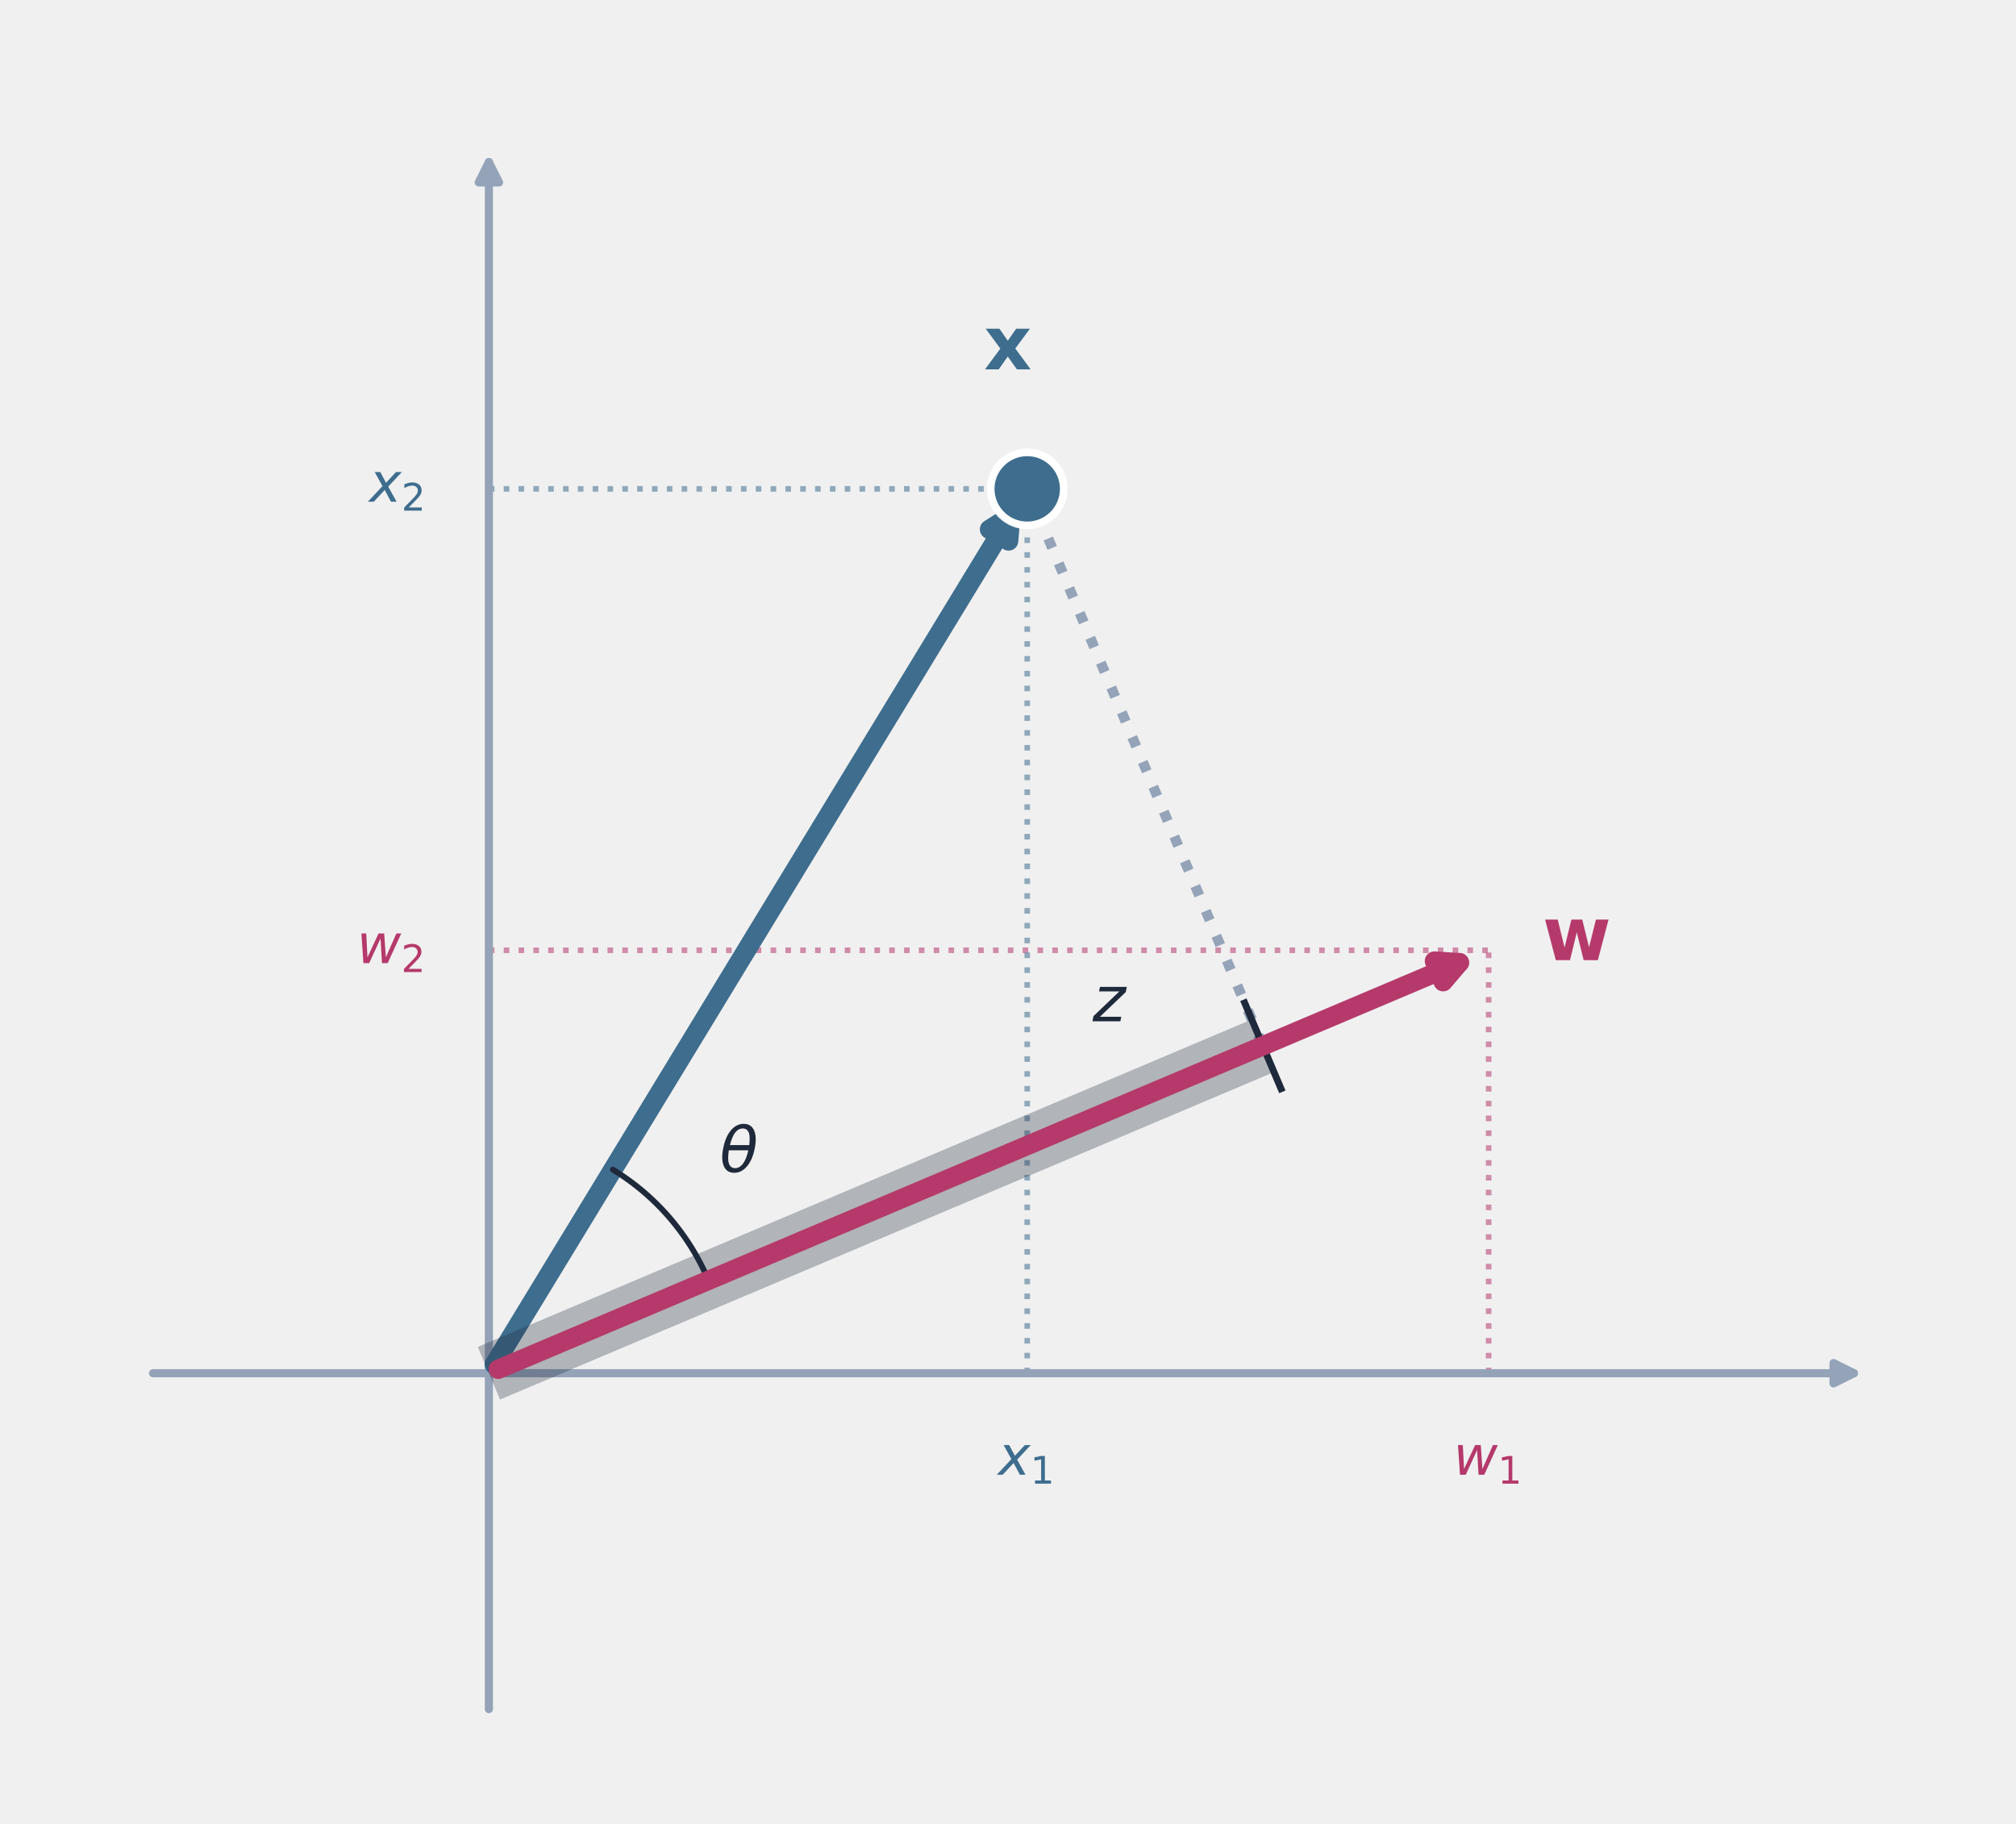
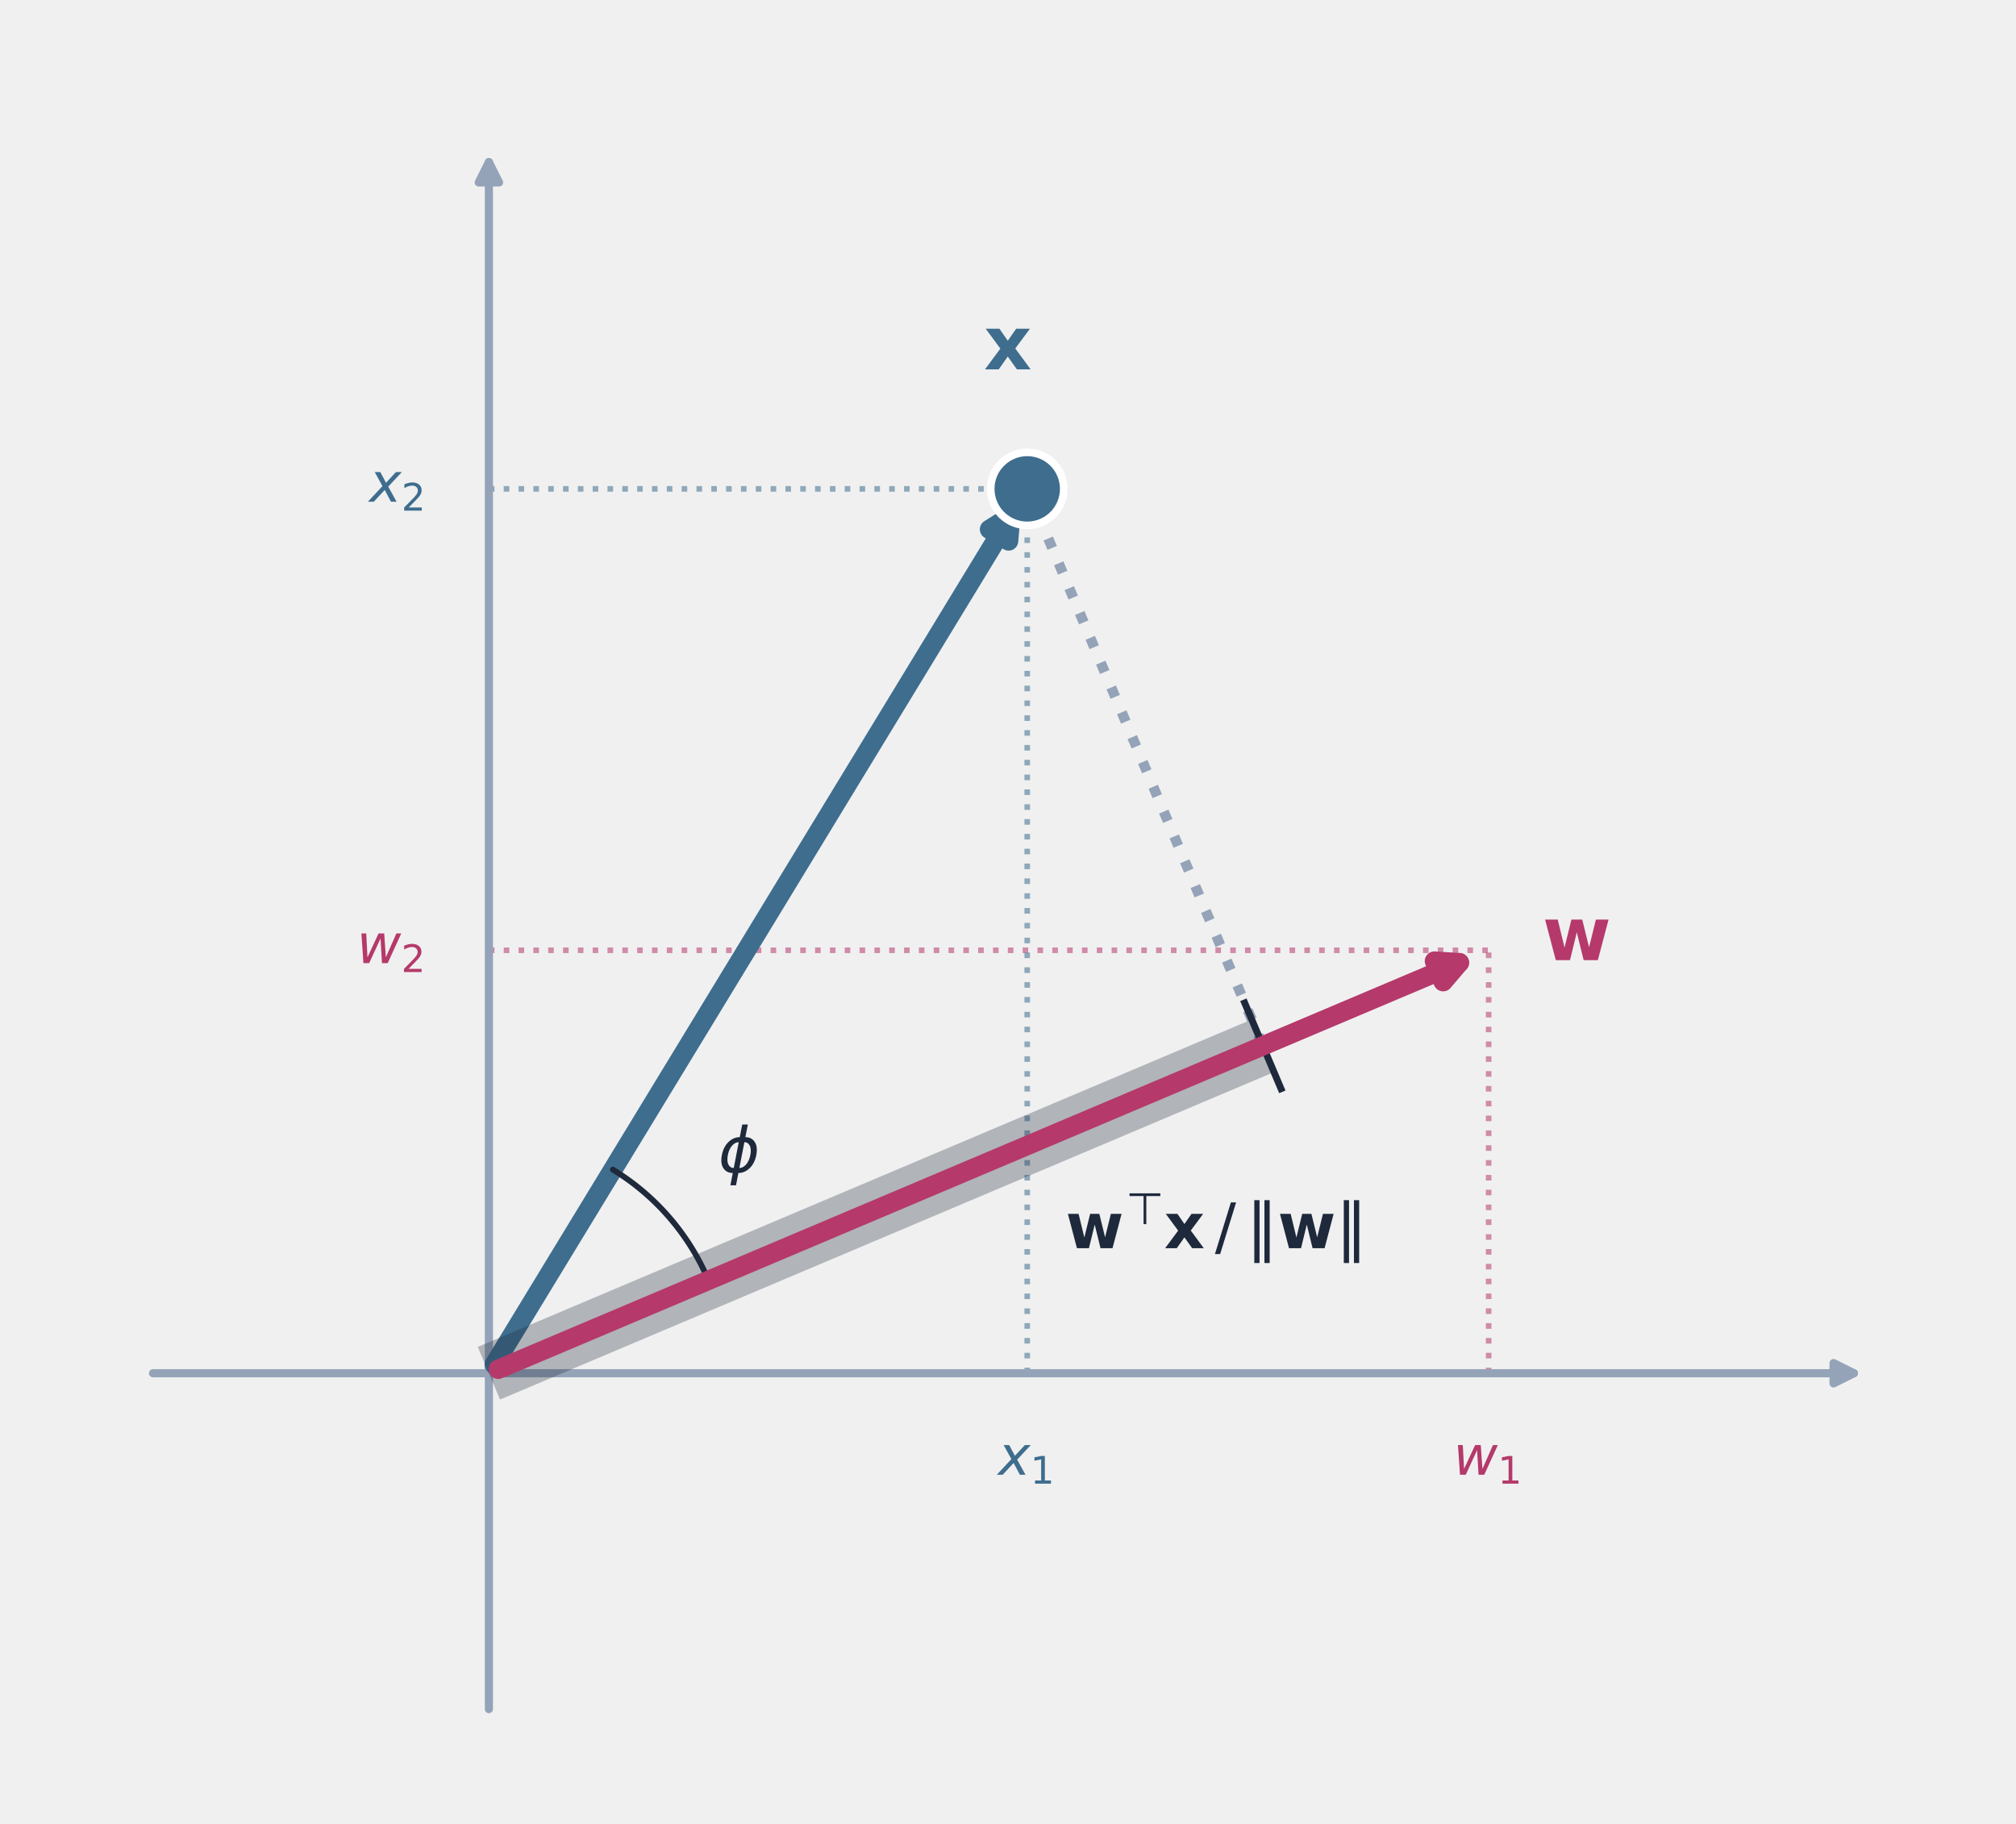
<svg xmlns="http://www.w3.org/2000/svg" xmlns:xlink="http://www.w3.org/1999/xlink" width="396.36" height="358.56" viewBox="0 0 396.36 358.56" version="1.1">
  <defs>
    <style type="text/css">*{stroke-linejoin: round; stroke-linecap: butt}</style>
  </defs>
  <g id="figure_1">
    <g id="patch_1">
      <path d="M 0 358.56  L 396.36 358.56  L 396.36 0  L 0 0  L 0 358.56  z " style="fill: none" />
    </g>
    <g id="axes_1">
      <g id="line2d_1">
-         <path d="M 292.68 270  L 292.68 186.84  " clip-path="url(#pd4333fe278)" style="fill: none; stroke-dasharray: 1.1,1.815; stroke-dashoffset: 0; stroke: #b5396b; stroke-opacity: 0.55; stroke-width: 1.1" />
+         <path d="M 292.68 270  L 292.68 186.84  " clip-path="url(#pee0c9c491b)" style="fill: none; stroke-dasharray: 1.1,1.815; stroke-dashoffset: 0; stroke: #b5396b; stroke-opacity: 0.55; stroke-width: 1.1" />
      </g>
      <g id="line2d_2">
-         <path d="M 96.12 186.84  L 292.68 186.84  " clip-path="url(#pd4333fe278)" style="fill: none; stroke-dasharray: 1.1,1.815; stroke-dashoffset: 0; stroke: #b5396b; stroke-opacity: 0.55; stroke-width: 1.1" />
+         <path d="M 96.12 186.84  L 292.68 186.84  " clip-path="url(#pee0c9c491b)" style="fill: none; stroke-dasharray: 1.1,1.815; stroke-dashoffset: 0; stroke: #b5396b; stroke-opacity: 0.55; stroke-width: 1.1" />
      </g>
      <g id="line2d_3">
-         <path d="M 201.96 270  L 201.96 96.12  " clip-path="url(#pd4333fe278)" style="fill: none; stroke-dasharray: 1.1,1.815; stroke-dashoffset: 0; stroke: #3e6d8e; stroke-opacity: 0.55; stroke-width: 1.1" />
+         <path d="M 201.96 270  L 201.96 96.12  " clip-path="url(#pee0c9c491b)" style="fill: none; stroke-dasharray: 1.1,1.815; stroke-dashoffset: 0; stroke: #3e6d8e; stroke-opacity: 0.55; stroke-width: 1.1" />
      </g>
      <g id="line2d_4">
-         <path d="M 96.12 96.12  L 201.96 96.12  " clip-path="url(#pd4333fe278)" style="fill: none; stroke-dasharray: 1.1,1.815; stroke-dashoffset: 0; stroke: #3e6d8e; stroke-opacity: 0.55; stroke-width: 1.1" />
+         <path d="M 96.12 96.12  L 201.96 96.12  " clip-path="url(#pee0c9c491b)" style="fill: none; stroke-dasharray: 1.1,1.815; stroke-dashoffset: 0; stroke: #3e6d8e; stroke-opacity: 0.55; stroke-width: 1.1" />
      </g>
      <g id="line2d_5">
-         <path d="M 201.96 96.12  L 248.288 205.621  " clip-path="url(#pd4333fe278)" style="fill: none; stroke-dasharray: 2,3.3; stroke-dashoffset: 0; stroke: #94a3b8; stroke-width: 2" />
+         <path d="M 201.96 96.12  L 248.288 205.621  " clip-path="url(#pee0c9c491b)" style="fill: none; stroke-dasharray: 2,3.3; stroke-dashoffset: 0; stroke: #94a3b8; stroke-width: 2" />
      </g>
      <g id="patch_2">
        <path d="M 30.081 270  Q 198.181 270 364.491 270  " style="fill: none; stroke: #94a3b8; stroke-width: 1.6; stroke-linecap: round" />
        <path d="M 360.491 268  L 364.491 270  L 360.491 272  z " style="fill: #94a3b8; stroke: #94a3b8; stroke-width: 1.6; stroke-linecap: round" />
      </g>
      <g id="patch_3">
        <path d="M 96.12 336.039  Q 96.12 183.058 96.12 31.866  " style="fill: none; stroke: #94a3b8; stroke-width: 1.6; stroke-linecap: round" />
        <path d="M 94.12 35.866  L 96.12 31.866  L 98.12 35.866  z " style="fill: #94a3b8; stroke: #94a3b8; stroke-width: 1.6; stroke-linecap: round" />
      </g>
      <g id="text_1">
        <g style="fill: #b5396b" transform="translate(285.7426 289.994) scale(0.10673 -0.10673)">
          <defs>
            <path id="DejaVuSans-Oblique-77" d="M 544 3500  L 1113 3500  L 1259 684  L 2566 3500  L 3231 3500  L 3425 684  L 4666 3500  L 5241 3500  L 3641 0  L 2969 0  L 2797 2900  L 1459 0  L 781 0  L 544 3500  z " transform="scale(0.015625)" />
            <path id="DejaVuSans-31" d="M 794 531  L 1825 531  L 1825 4091  L 703 3866  L 703 4441  L 1819 4666  L 2450 4666  L 2450 531  L 3481 531  L 3481 0  L 794 0  L 794 531  z " transform="scale(0.015625)" />
          </defs>
          <use xlink:href="#DejaVuSans-Oblique-77" transform="translate(0 0.3125)" />
          <use xlink:href="#DejaVuSans-31" transform="translate(81.78711 -16.09375) scale(0.7)" />
        </g>
      </g>
      <g id="text_2">
        <g style="fill: #b5396b" transform="translate(70.14915 189.4015) scale(0.10673 -0.10673)">
          <defs>
            <path id="DejaVuSans-32" d="M 1228 531  L 3431 531  L 3431 0  L 469 0  L 469 531  Q 828 903 1448 1529  Q 2069 2156 2228 2338  Q 2531 2678 2651 2914  Q 2772 3150 2772 3378  Q 2772 3750 2511 3984  Q 2250 4219 1831 4219  Q 1534 4219 1204 4116  Q 875 4013 500 3803  L 500 4441  Q 881 4594 1212 4672  Q 1544 4750 1819 4750  Q 2544 4750 2975 4387  Q 3406 4025 3406 3419  Q 3406 3131 3298 2873  Q 3191 2616 2906 2266  Q 2828 2175 2409 1742  Q 1991 1309 1228 531  z " transform="scale(0.015625)" />
          </defs>
          <use xlink:href="#DejaVuSans-Oblique-77" transform="translate(0 0.3125)" />
          <use xlink:href="#DejaVuSans-32" transform="translate(81.78711 -16.09375) scale(0.7)" />
        </g>
      </g>
      <g id="text_3">
        <g style="fill: #3e6d8e" transform="translate(196.25 289.994) scale(0.10673 -0.10673)">
          <defs>
            <path id="DejaVuSans-Oblique-78" d="M 3841 3500  L 2234 1784  L 3219 0  L 2559 0  L 1819 1388  L 531 0  L -166 0  L 1556 1844  L 641 3500  L 1300 3500  L 1972 2234  L 3144 3500  L 3841 3500  z " transform="scale(0.015625)" />
          </defs>
          <use xlink:href="#DejaVuSans-Oblique-78" transform="translate(0 0.3125)" />
          <use xlink:href="#DejaVuSans-31" transform="translate(59.17969 -16.09375) scale(0.7)" />
        </g>
      </g>
      <g id="text_4">
        <g style="fill: #3e6d8e" transform="translate(72.60393 98.68151) scale(0.10673 -0.10673)">
          <use xlink:href="#DejaVuSans-Oblique-78" transform="translate(0 0.3125)" />
          <use xlink:href="#DejaVuSans-32" transform="translate(59.17969 -16.09375) scale(0.7)" />
        </g>
      </g>
      <g id="text_5">
        <g style="fill: #b5396b" transform="translate(303.264 188.8332) scale(0.146051 -0.146051)">
          <defs>
            <path id="DejaVuSans-Bold-77" d="M 225 3500  L 1313 3500  L 1900 1088  L 2491 3500  L 3425 3500  L 4013 1113  L 4603 3500  L 5691 3500  L 4769 0  L 3547 0  L 2956 2406  L 2369 0  L 1147 0  L 225 3500  z " transform="scale(0.015625)" />
          </defs>
          <use xlink:href="#DejaVuSans-Bold-77" transform="translate(0 0.3125)" />
        </g>
      </g>
      <g id="patch_4">
        <path d="M 97.158 268.294  Q 149.039 183.062 198.71 101.459  " style="fill: none; stroke: #3e6d8e; stroke-width: 3.8; stroke-linecap: round" />
        <path d="M 194.543 104.074  L 198.71 101.459  L 198.301 106.362  z " style="fill: #3e6d8e; stroke: #3e6d8e; stroke-width: 3.8; stroke-linecap: round" />
      </g>
      <g id="text_6">
        <g style="fill: #3e6d8e" transform="translate(193.4333 72.66667) scale(0.146051 -0.146051)">
          <defs>
            <path id="DejaVuSans-Bold-78" d="M 1422 1791  L 159 3500  L 1344 3500  L 2059 2463  L 2784 3500  L 3969 3500  L 2706 1797  L 4031 0  L 2847 0  L 2059 1106  L 1281 0  L 97 0  L 1422 1791  z " transform="scale(0.015625)" />
          </defs>
          <use xlink:href="#DejaVuSans-Bold-78" transform="translate(0 0.3125)" />
        </g>
      </g>
      <g id="text_7">
-         <g style="fill: #1e293b" transform="translate(141.5045 230.4817) scale(0.123582 -0.123582)">
+         <g style="fill: #1e293b" transform="translate(141.2573 230.4817) scale(0.123582 -0.123582)">
          <defs>
-             <path id="DejaVuSans-Oblique-3b8" d="M 2913 2219  L 925 2219  Q 791 1284 928 888  Q 1100 400 1566 400  Q 2034 400 2391 891  Q 2703 1322 2913 2219  z M 3009 2750  Q 3094 3638 2984 3950  Q 2813 4444 2353 4444  Q 1875 4444 1525 3956  Q 1250 3563 1034 2750  L 3009 2750  z M 2444 4913  Q 3194 4913 3494 4250  Q 3794 3591 3566 2422  Q 3341 1256 2781 594  Q 2225 -72 1475 -72  Q 722 -72 425 594  Q 128 1256 353 2422  Q 581 3591 1134 4250  Q 1691 4913 2444 4913  z " transform="scale(0.015625)" />
+             <path id="DejaVuSans-Oblique-3d5" d="M 2991 4863  L 2738 3572  Q 3363 3572 3684 3094  Q 4016 2606 3850 1747  Q 3681 888 3159 400  Q 2653 -78 2028 -78  L 1784 -1331  L 1213 -1331  L 1456 -78  Q 834 -78 509 400  Q 178 888 347 1747  Q 513 2606 1034 3094  Q 1544 3572 2166 3572  L 2419 4863  L 2991 4863  z M 2128 434  Q 2481 434 2784 756  Q 3116 1116 3244 1747  Q 3369 2372 3169 2738  Q 2991 3059 2638 3059  L 2128 434  z M 1556 434  L 2066 3059  Q 1716 3059 1413 2738  Q 1072 2372 953 1747  Q 834 1116 1028 756  Q 1203 434 1556 434  z " transform="scale(0.015625)" />
          </defs>
-           <use xlink:href="#DejaVuSans-Oblique-3b8" transform="translate(0 0.234375)" />
+           <use xlink:href="#DejaVuSans-Oblique-3d5" transform="translate(0 0.015625)" />
        </g>
      </g>
      <g id="text_8">
-         <g style="fill: #1e293b" transform="translate(214.8233 200.8379) scale(0.123582 -0.123582)">
+         <g style="fill: #1e293b" transform="translate(209.52 245.5031) scale(0.123582 -0.123582)">
          <defs>
-             <path id="DejaVuSans-Oblique-7a" d="M 744 3500  L 3475 3500  L 3372 2975  L 738 459  L 2913 459  L 2822 0  L -19 0  L 84 525  L 2719 3041  L 653 3041  L 744 3500  z " transform="scale(0.015625)" />
+             <path id="DejaVuSans-22a4" d="M 5028 4481  L 5028 4084  L 2988 4084  L 2988 0  L 2588 0  L 2588 4084  L 547 4084  L 547 4481  L 5028 4481  z " transform="scale(0.015625)" />
+             <path id="DejaVuSans-2f" d="M 1625 4666  L 2156 4666  L 531 -594  L 0 -594  L 1625 4666  z " transform="scale(0.015625)" />
+             <path id="DejaVuSans-2016" d="M 1344 4891  L 1344 -1509  L 813 -1509  L 813 4891  L 1344 4891  z M 2376 4891  L 2376 -1509  L 1845 -1509  L 1845 4891  L 2376 4891  z " transform="scale(0.015625)" />
          </defs>
-           <use xlink:href="#DejaVuSans-Oblique-7a" transform="translate(0 0.3125)" />
+           <use xlink:href="#DejaVuSans-Bold-77" transform="translate(0 0.707813)" />
+           <use xlink:href="#DejaVuSans-22a4" transform="translate(95.61257 38.98906) scale(0.7)" />
+           <use xlink:href="#DejaVuSans-Bold-78" transform="translate(156.7255 0.707813)" />
+           <use xlink:href="#DejaVuSans-2f" transform="translate(237.4632 0.707813)" />
+           <use xlink:href="#DejaVuSans-2016" transform="translate(287.3902 0.707813)" />
+           <use xlink:href="#DejaVuSans-Bold-77" transform="translate(337.3902 0.707813)" />
+           <use xlink:href="#DejaVuSans-2016" transform="translate(429.773 0.707813)" />
        </g>
      </g>
      <g id="line2d_6">
-         <path d="M 96.12 270  L 248.288 205.621  " clip-path="url(#pd4333fe278)" style="fill: none; stroke: #1e293b; stroke-opacity: 0.3; stroke-width: 11.235" />
+         <path d="M 96.12 270  L 248.288 205.621  " clip-path="url(#pee0c9c491b)" style="fill: none; stroke: #1e293b; stroke-opacity: 0.3; stroke-width: 11.235" />
      </g>
      <g id="line2d_7">
-         <path d="M 252.117 214.673  L 244.458 196.57  " clip-path="url(#pd4333fe278)" style="fill: none; stroke: #1e293b; stroke-width: 1.348" />
+         <path d="M 252.117 214.673  L 244.458 196.57  " clip-path="url(#pee0c9c491b)" style="fill: none; stroke: #1e293b; stroke-width: 1.348" />
      </g>
      <g id="patch_5">
-         <path d="M 201.96 103.302  C 203.865 103.302 205.692 102.545 207.038 101.198  C 208.385 99.852 209.142 98.025 209.142 96.12  C 209.142 94.215 208.385 92.388 207.038 91.042  C 205.692 89.695 203.865 88.938 201.96 88.938  C 200.055 88.938 198.228 89.695 196.882 91.042  C 195.535 92.388 194.778 94.215 194.778 96.12  C 194.778 98.025 195.535 99.852 196.882 101.198  C 198.228 102.545 200.055 103.302 201.96 103.302  z " clip-path="url(#pd4333fe278)" style="fill: #3e6d8e; stroke: #ffffff; stroke-width: 1.5; stroke-linejoin: miter" />
+         <path d="M 201.96 103.302  C 203.865 103.302 205.692 102.545 207.038 101.198  C 208.385 99.852 209.142 98.025 209.142 96.12  C 209.142 94.215 208.385 92.388 207.038 91.042  C 205.692 89.695 203.865 88.938 201.96 88.938  C 200.055 88.938 198.228 89.695 196.882 91.042  C 195.535 92.388 194.778 94.215 194.778 96.12  C 194.778 98.025 195.535 99.852 196.882 101.198  C 198.228 102.545 200.055 103.302 201.96 103.302  z " clip-path="url(#pee0c9c491b)" style="fill: #3e6d8e; stroke: #ffffff; stroke-width: 1.5; stroke-linejoin: miter" />
      </g>
      <g id="line2d_8">
-         <path d="M 139.288 251.737  L 139.092 251.281  L 138.892 250.828  L 138.687 250.377  L 138.477 249.928  L 138.262 249.481  L 138.043 249.037  L 137.819 248.595  L 137.59 248.155  L 137.357 247.718  L 137.119 247.283  L 136.877 246.851  L 136.63 246.422  L 136.378 245.995  L 136.122 245.57  L 135.862 245.149  L 135.597 244.73  L 135.327 244.314  L 135.054 243.901  L 134.776 243.491  L 134.493 243.084  L 134.206 242.68  L 133.916 242.278  L 133.62 241.88  L 133.321 241.486  L 133.017 241.094  L 132.71 240.705  L 132.398 240.32  L 132.082 239.938  L 131.762 239.56  L 131.439 239.185  L 131.111 238.813  L 130.779 238.445  L 130.444 238.08  L 130.104 237.719  L 129.761 237.362  L 129.414 237.008  L 129.063 236.658  L 128.709 236.311  L 128.351 235.969  L 127.99 235.63  L 127.624 235.295  L 127.256 234.964  L 126.884 234.636  L 126.508 234.313  L 126.129 233.994  L 125.747 233.679  L 125.361 233.367  L 124.972 233.06  L 124.58 232.757  L 124.185 232.459  L 123.786 232.164  L 123.385 231.874  L 122.98 231.587  L 122.572 231.306  L 122.162 231.028  L 121.748 230.755  L 121.332 230.486  L 120.913 230.222  L 120.491 229.962  " clip-path="url(#pd4333fe278)" style="fill: none; stroke: #1e293b; stroke-width: 1.123; stroke-linecap: round" />
+         <path d="M 139.288 251.737  L 139.092 251.281  L 138.892 250.828  L 138.687 250.377  L 138.477 249.928  L 138.262 249.481  L 138.043 249.037  L 137.819 248.595  L 137.59 248.155  L 137.357 247.718  L 137.119 247.283  L 136.877 246.851  L 136.63 246.422  L 136.378 245.995  L 136.122 245.57  L 135.862 245.149  L 135.597 244.73  L 135.327 244.314  L 135.054 243.901  L 134.776 243.491  L 134.493 243.084  L 134.206 242.68  L 133.916 242.278  L 133.62 241.88  L 133.321 241.486  L 133.017 241.094  L 132.71 240.705  L 132.398 240.32  L 132.082 239.938  L 131.762 239.56  L 131.439 239.185  L 131.111 238.813  L 130.779 238.445  L 130.444 238.08  L 130.104 237.719  L 129.761 237.362  L 129.414 237.008  L 129.063 236.658  L 128.709 236.311  L 128.351 235.969  L 127.99 235.63  L 127.624 235.295  L 127.256 234.964  L 126.884 234.636  L 126.508 234.313  L 126.129 233.994  L 125.747 233.679  L 125.361 233.367  L 124.972 233.06  L 124.58 232.757  L 124.185 232.459  L 123.786 232.164  L 123.385 231.874  L 122.98 231.587  L 122.572 231.306  L 122.162 231.028  L 121.748 230.755  L 121.332 230.486  L 120.913 230.222  L 120.491 229.962  " clip-path="url(#pee0c9c491b)" style="fill: none; stroke: #1e293b; stroke-width: 1.123; stroke-linecap: round" />
      </g>
      <g id="patch_6">
        <path d="M 97.965 269.22  Q 194.403 228.419 286.928 189.273  " style="fill: none; stroke: #b5396b; stroke-width: 3.8; stroke-linecap: round" />
        <path d="M 282.019 188.962  L 286.928 189.273  L 283.733 193.014  z " style="fill: #b5396b; stroke: #b5396b; stroke-width: 3.8; stroke-linecap: round" />
      </g>
    </g>
  </g>
  <defs>
-     <clipPath id="pd4333fe278">
+     <clipPath id="pee0c9c491b">
      <rect x="12.96" y="12.96" width="370.44" height="332.64" />
    </clipPath>
  </defs>
</svg>
